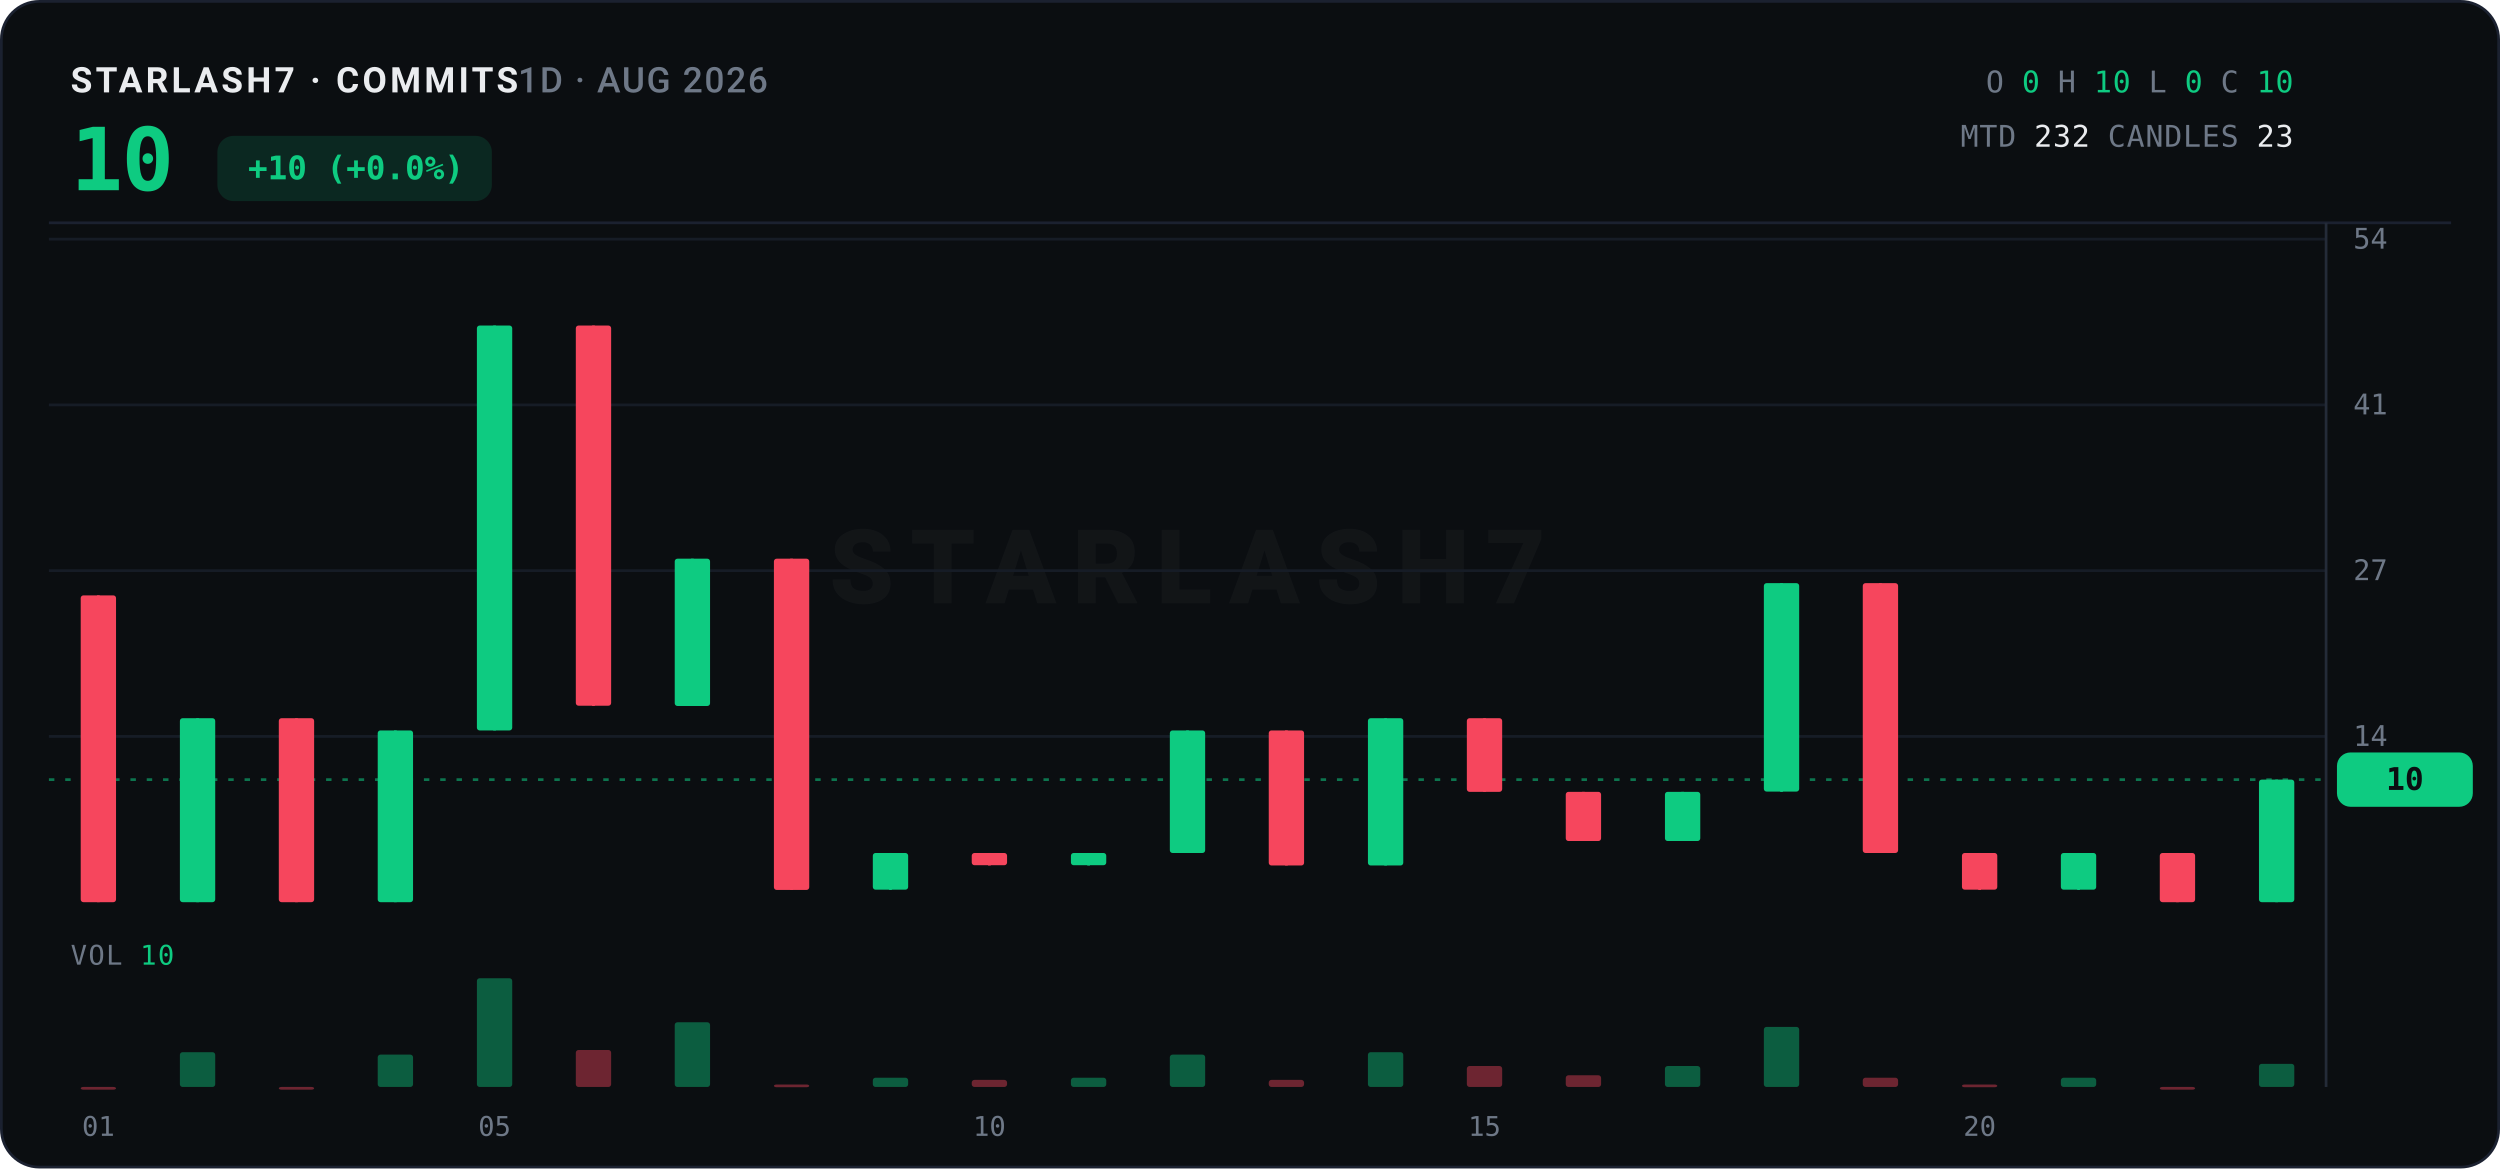
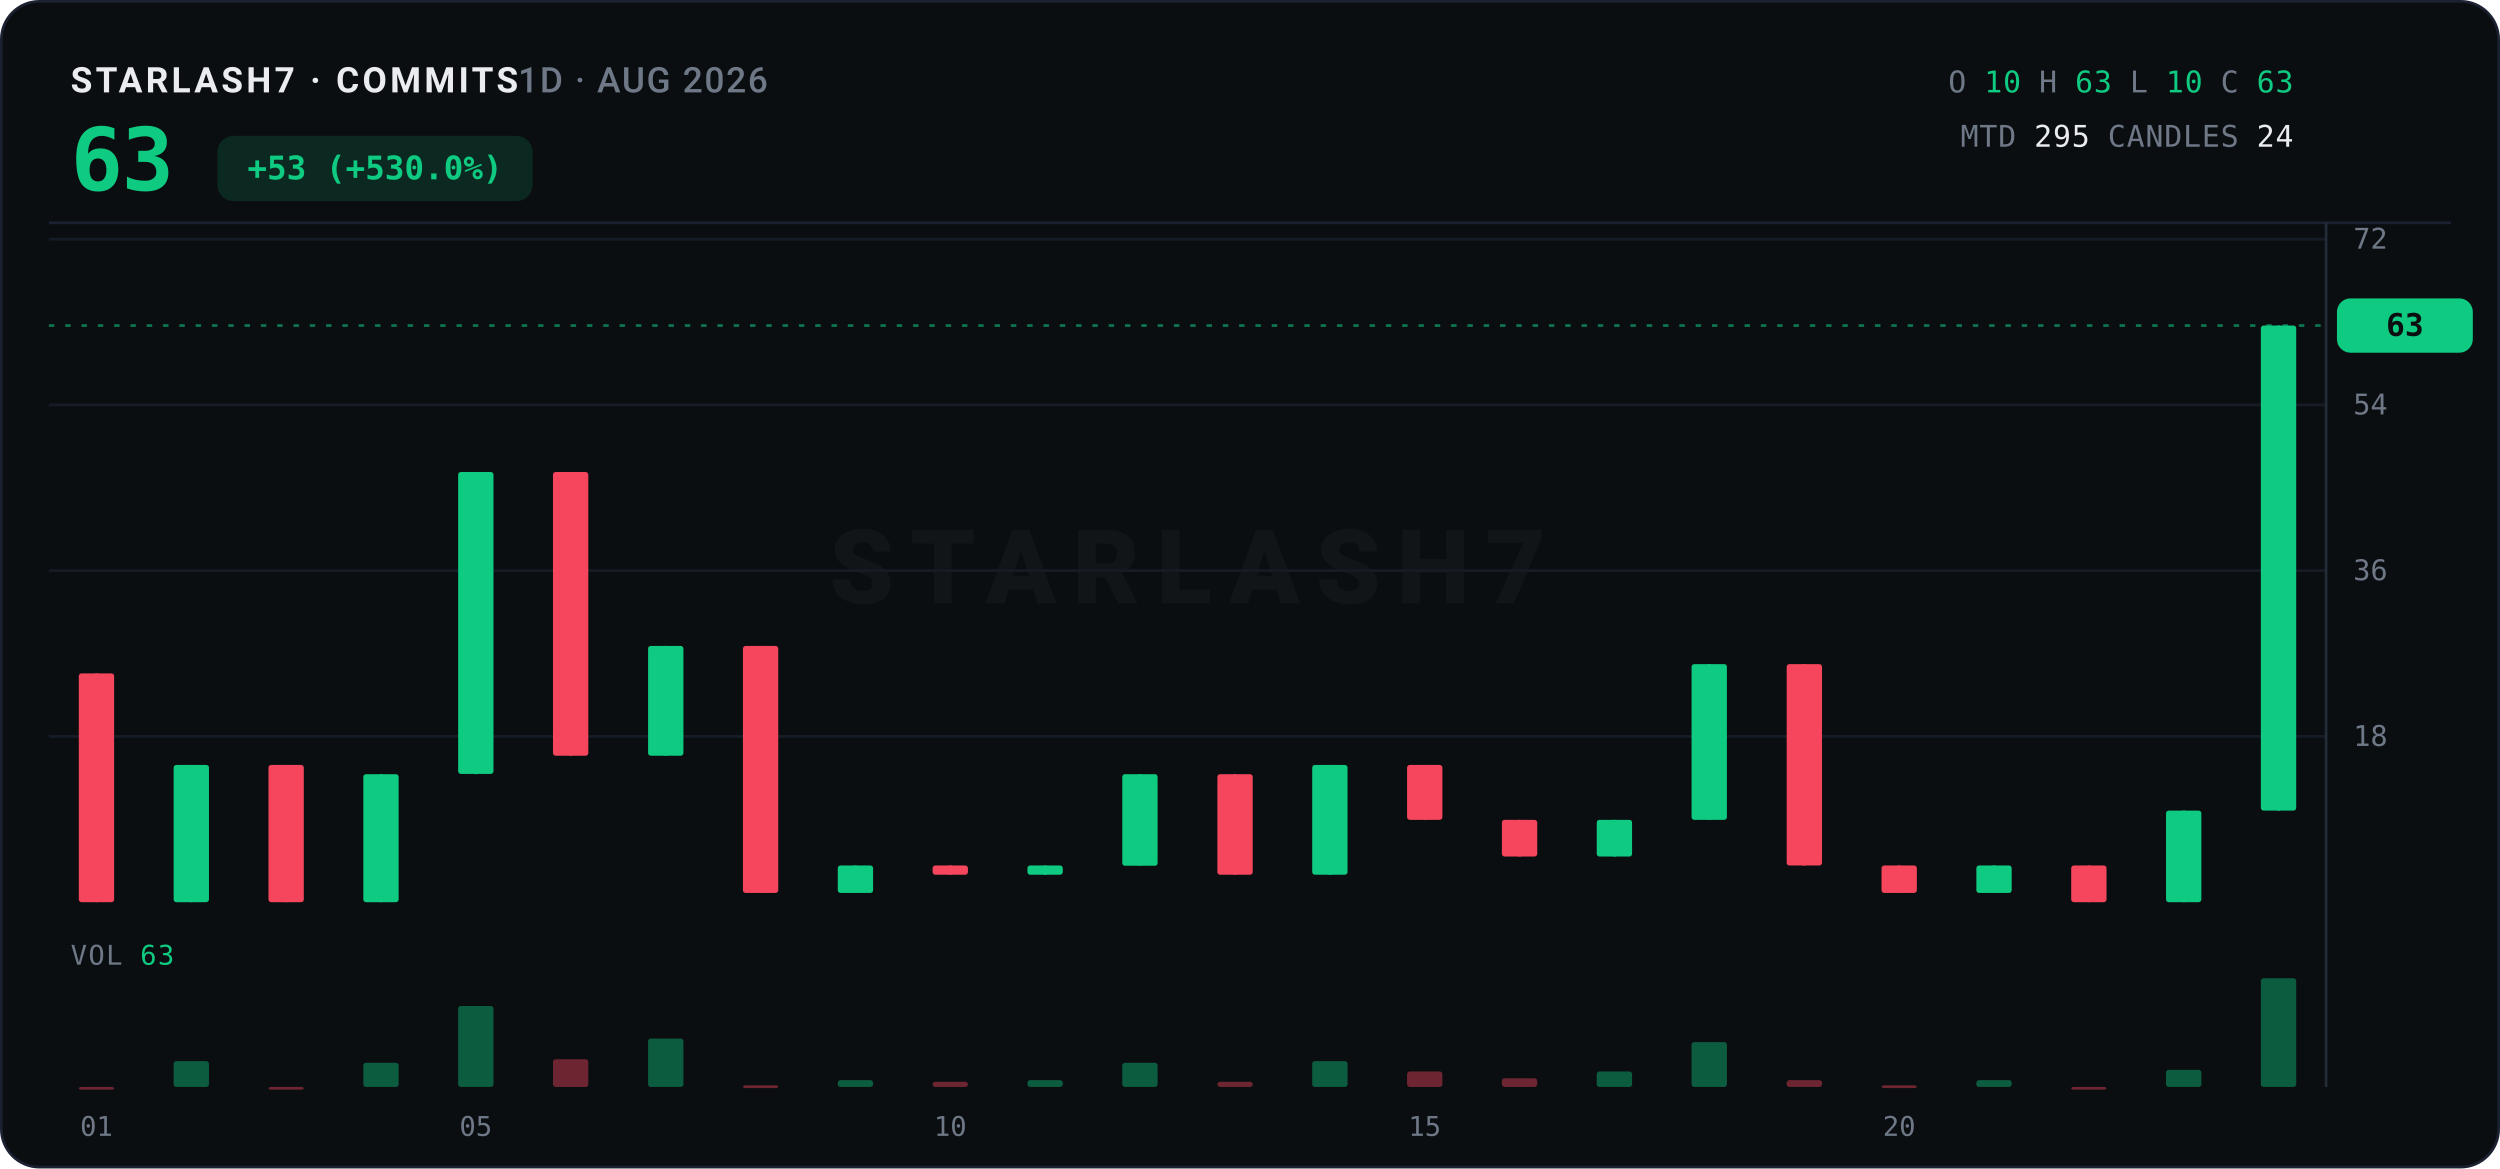
<svg xmlns="http://www.w3.org/2000/svg" width="920" height="430" viewBox="0 0 920 430">
  <rect x="0.5" y="0.5" width="919" height="429" rx="14" fill="#0B0E11" stroke="#1B2130" />
  <text x="26" y="34" font-family="ui-sans-serif,system-ui,-apple-system,'Segoe UI',Roboto,sans-serif" font-size="13" font-weight="700" letter-spacing="1.2" fill="#EAECEF">STARLASH7 · COMMITS<tspan fill="#6E7887" font-weight="500" letter-spacing="0.6">  1D · AUG 2026</tspan>
  </text>
-   <text x="26" y="70" font-family="ui-monospace,'SF Mono',SFMono-Regular,Menlo,Consolas,monospace" font-size="32" font-weight="800" fill="#0ECB81" letter-spacing="-0.5">10</text>
-   <rect x="80" y="50" width="101" height="24" rx="6" fill="#0ECB81" opacity="0.14" />
-   <text x="131" y="66" text-anchor="middle" font-family="ui-monospace,'SF Mono',SFMono-Regular,Menlo,Consolas,monospace" font-size="12" font-weight="700" fill="#0ECB81">+10 (+0.0%)</text>
+   <text x="26" y="70" font-family="ui-monospace,'SF Mono',SFMono-Regular,Menlo,Consolas,monospace" font-size="32" font-weight="800" fill="#0ECB81" letter-spacing="-0.5">63</text>
+   <rect x="80" y="50" width="116" height="24" rx="6" fill="#0ECB81" opacity="0.14" />
+   <text x="138" y="66" text-anchor="middle" font-family="ui-monospace,'SF Mono',SFMono-Regular,Menlo,Consolas,monospace" font-size="12" font-weight="700" fill="#0ECB81">+53 (+530.0%)</text>
  <text x="844" y="34" text-anchor="end" font-family="ui-monospace,'SF Mono',SFMono-Regular,Menlo,Consolas,monospace" font-size="11" letter-spacing="0.3">
    <tspan fill="#6E7887">O</tspan>
-     <tspan fill="#0ECB81">0</tspan>
+     <tspan fill="#0ECB81">10</tspan>
    <tspan fill="#6E7887">H</tspan>
+     <tspan fill="#0ECB81">63</tspan>
+     <tspan fill="#6E7887">L</tspan>
    <tspan fill="#0ECB81">10</tspan>
-     <tspan fill="#6E7887">L</tspan>
-     <tspan fill="#0ECB81">0</tspan>
    <tspan fill="#6E7887">C</tspan>
-     <tspan fill="#0ECB81">10</tspan>
+     <tspan fill="#0ECB81">63</tspan>
  </text>
  <text x="844" y="54" text-anchor="end" font-family="ui-monospace,'SF Mono',SFMono-Regular,Menlo,Consolas,monospace" font-size="11" letter-spacing="0.3">
    <tspan fill="#6E7887">MTD</tspan>
-     <tspan fill="#EAECEF">232</tspan>
+     <tspan fill="#EAECEF">295</tspan>
    <tspan fill="#6E7887">CANDLES</tspan>
-     <tspan fill="#EAECEF">23</tspan>
+     <tspan fill="#EAECEF">24</tspan>
  </text>
  <line x1="18" y1="82" x2="902" y2="82" stroke="#1B2130" stroke-width="1" />
  <text x="437.0" y="222.0" text-anchor="middle" font-family="ui-sans-serif,system-ui,-apple-system,'Segoe UI',Roboto,sans-serif" font-size="38" font-weight="800" letter-spacing="6" fill="#EAECEF" opacity="0.035">STARLASH7</text>
  <line x1="18" y1="271.0" x2="856" y2="271.0" stroke="#161C26" stroke-width="1" />
-   <text x="866" y="274.5" font-family="ui-monospace,'SF Mono',SFMono-Regular,Menlo,Consolas,monospace" font-size="10.5" fill="#6E7887">14</text>
+   <text x="866" y="274.5" font-family="ui-monospace,'SF Mono',SFMono-Regular,Menlo,Consolas,monospace" font-size="10.5" fill="#6E7887">18</text>
  <line x1="18" y1="210.0" x2="856" y2="210.0" stroke="#161C26" stroke-width="1" />
-   <text x="866" y="213.5" font-family="ui-monospace,'SF Mono',SFMono-Regular,Menlo,Consolas,monospace" font-size="10.5" fill="#6E7887">27</text>
+   <text x="866" y="213.5" font-family="ui-monospace,'SF Mono',SFMono-Regular,Menlo,Consolas,monospace" font-size="10.5" fill="#6E7887">36</text>
  <line x1="18" y1="149.0" x2="856" y2="149.0" stroke="#161C26" stroke-width="1" />
-   <text x="866" y="152.5" font-family="ui-monospace,'SF Mono',SFMono-Regular,Menlo,Consolas,monospace" font-size="10.5" fill="#6E7887">41</text>
+   <text x="866" y="152.5" font-family="ui-monospace,'SF Mono',SFMono-Regular,Menlo,Consolas,monospace" font-size="10.5" fill="#6E7887">54</text>
  <line x1="18" y1="88.0" x2="856" y2="88.0" stroke="#161C26" stroke-width="1" />
-   <text x="866" y="91.5" font-family="ui-monospace,'SF Mono',SFMono-Regular,Menlo,Consolas,monospace" font-size="10.5" fill="#6E7887">54</text>
+   <text x="866" y="91.5" font-family="ui-monospace,'SF Mono',SFMono-Regular,Menlo,Consolas,monospace" font-size="10.5" fill="#6E7887">72</text>
  <line x1="856" y1="82" x2="856" y2="400" stroke="#242B38" stroke-width="1" />
-   <line x1="18" y1="286.9" x2="856" y2="286.9" stroke="#0ECB81" stroke-width="1" stroke-dasharray="2 4" opacity="0.55" />
-   <rect x="860" y="276.9" width="50" height="20" rx="5" fill="#0ECB81" />
-   <text x="885.0" y="290.7" text-anchor="middle" font-family="ui-monospace,'SF Mono',SFMono-Regular,Menlo,Consolas,monospace" font-size="11.5" font-weight="800" fill="#0B0E11">10</text>
-   <line x1="36.2" y1="219.1" x2="36.2" y2="332.0" stroke="#F6465D" stroke-width="1" />
-   <rect x="29.7" y="219.1" width="13.0" height="112.9" rx="1" fill="#F6465D" />
-   <line x1="72.7" y1="264.3" x2="72.7" y2="332.0" stroke="#0ECB81" stroke-width="1" />
-   <rect x="66.2" y="264.3" width="13.0" height="67.7" rx="1" fill="#0ECB81" />
-   <line x1="109.1" y1="264.3" x2="109.1" y2="332.0" stroke="#F6465D" stroke-width="1" />
-   <rect x="102.6" y="264.3" width="13.0" height="67.7" rx="1" fill="#F6465D" />
-   <line x1="145.5" y1="268.8" x2="145.5" y2="332.0" stroke="#0ECB81" stroke-width="1" />
-   <rect x="139.0" y="268.8" width="13.0" height="63.2" rx="1" fill="#0ECB81" />
-   <line x1="182.0" y1="119.8" x2="182.0" y2="268.8" stroke="#0ECB81" stroke-width="1" />
-   <rect x="175.5" y="119.8" width="13.0" height="149.0" rx="1" fill="#0ECB81" />
-   <line x1="218.4" y1="119.8" x2="218.4" y2="259.8" stroke="#F6465D" stroke-width="1" />
-   <rect x="211.9" y="119.8" width="13.0" height="139.9" rx="1" fill="#F6465D" />
-   <line x1="254.8" y1="205.6" x2="254.8" y2="259.8" stroke="#0ECB81" stroke-width="1" />
-   <rect x="248.3" y="205.6" width="13.0" height="54.2" rx="1" fill="#0ECB81" />
-   <line x1="291.3" y1="205.6" x2="291.3" y2="327.5" stroke="#F6465D" stroke-width="1" />
-   <rect x="284.8" y="205.6" width="13.0" height="121.9" rx="1" fill="#F6465D" />
-   <line x1="327.7" y1="313.9" x2="327.7" y2="327.5" stroke="#0ECB81" stroke-width="1" />
-   <rect x="321.2" y="313.9" width="13.0" height="13.5" rx="1" fill="#0ECB81" />
-   <line x1="364.1" y1="313.9" x2="364.1" y2="318.5" stroke="#F6465D" stroke-width="1" />
-   <rect x="357.6" y="313.9" width="13.0" height="4.5" rx="1" fill="#F6465D" />
-   <line x1="400.6" y1="313.9" x2="400.6" y2="318.5" stroke="#0ECB81" stroke-width="1" />
-   <rect x="394.1" y="313.9" width="13.0" height="4.5" rx="1" fill="#0ECB81" />
-   <line x1="437.0" y1="268.8" x2="437.0" y2="313.9" stroke="#0ECB81" stroke-width="1" />
-   <rect x="430.5" y="268.8" width="13.0" height="45.1" rx="1" fill="#0ECB81" />
-   <line x1="473.4" y1="268.8" x2="473.4" y2="318.5" stroke="#F6465D" stroke-width="1" />
-   <rect x="466.9" y="268.8" width="13.0" height="49.7" rx="1" fill="#F6465D" />
-   <line x1="509.9" y1="264.3" x2="509.9" y2="318.5" stroke="#0ECB81" stroke-width="1" />
-   <rect x="503.4" y="264.3" width="13.0" height="54.2" rx="1" fill="#0ECB81" />
-   <line x1="546.3" y1="264.3" x2="546.3" y2="291.4" stroke="#F6465D" stroke-width="1" />
-   <rect x="539.8" y="264.3" width="13.0" height="27.1" rx="1" fill="#F6465D" />
-   <line x1="582.7" y1="291.4" x2="582.7" y2="309.4" stroke="#F6465D" stroke-width="1" />
-   <rect x="576.2" y="291.4" width="13.0" height="18.1" rx="1" fill="#F6465D" />
-   <line x1="619.2" y1="291.4" x2="619.2" y2="309.4" stroke="#0ECB81" stroke-width="1" />
-   <rect x="612.7" y="291.4" width="13.0" height="18.1" rx="1" fill="#0ECB81" />
-   <line x1="655.6" y1="214.6" x2="655.6" y2="291.4" stroke="#0ECB81" stroke-width="1" />
-   <rect x="649.1" y="214.6" width="13.0" height="76.7" rx="1" fill="#0ECB81" />
-   <line x1="692.0" y1="214.6" x2="692.0" y2="313.9" stroke="#F6465D" stroke-width="1" />
-   <rect x="685.5" y="214.6" width="13.0" height="99.3" rx="1" fill="#F6465D" />
-   <line x1="728.5" y1="313.9" x2="728.5" y2="327.5" stroke="#F6465D" stroke-width="1" />
-   <rect x="722.0" y="313.9" width="13.0" height="13.5" rx="1" fill="#F6465D" />
-   <line x1="764.9" y1="313.9" x2="764.9" y2="327.5" stroke="#0ECB81" stroke-width="1" />
-   <rect x="758.4" y="313.9" width="13.0" height="13.5" rx="1" fill="#0ECB81" />
-   <line x1="801.3" y1="313.9" x2="801.3" y2="332.0" stroke="#F6465D" stroke-width="1" />
-   <rect x="794.8" y="313.9" width="13.0" height="18.1" rx="1" fill="#F6465D" />
-   <line x1="837.8" y1="286.9" x2="837.8" y2="332.0" stroke="#0ECB81" stroke-width="1" />
-   <rect x="831.3" y="286.9" width="13.0" height="45.1" rx="1" fill="#0ECB81" />
-   <text x="26" y="355" font-family="ui-monospace,'SF Mono',SFMono-Regular,Menlo,Consolas,monospace" font-size="10" letter-spacing="0.5" fill="#6E7887">VOL <tspan fill="#0ECB81">10</tspan>
+   <line x1="18" y1="119.8" x2="856" y2="119.8" stroke="#0ECB81" stroke-width="1" stroke-dasharray="2 4" opacity="0.55" />
+   <rect x="860" y="109.8" width="50" height="20" rx="5" fill="#0ECB81" />
+   <text x="885.0" y="123.6" text-anchor="middle" font-family="ui-monospace,'SF Mono',SFMono-Regular,Menlo,Consolas,monospace" font-size="11.5" font-weight="800" fill="#0B0E11">63</text>
+   <line x1="35.5" y1="247.8" x2="35.5" y2="332.0" stroke="#F6465D" stroke-width="1" />
+   <rect x="29.0" y="247.8" width="13.0" height="84.2" rx="1" fill="#F6465D" />
+   <line x1="70.4" y1="281.5" x2="70.4" y2="332.0" stroke="#0ECB81" stroke-width="1" />
+   <rect x="63.9" y="281.5" width="13.0" height="50.5" rx="1" fill="#0ECB81" />
+   <line x1="105.3" y1="281.5" x2="105.3" y2="332.0" stroke="#F6465D" stroke-width="1" />
+   <rect x="98.8" y="281.5" width="13.0" height="50.5" rx="1" fill="#F6465D" />
+   <line x1="140.2" y1="284.9" x2="140.2" y2="332.0" stroke="#0ECB81" stroke-width="1" />
+   <rect x="133.7" y="284.9" width="13.0" height="47.1" rx="1" fill="#0ECB81" />
+   <line x1="175.1" y1="173.7" x2="175.1" y2="284.9" stroke="#0ECB81" stroke-width="1" />
+   <rect x="168.6" y="173.7" width="13.0" height="111.1" rx="1" fill="#0ECB81" />
+   <line x1="210.0" y1="173.7" x2="210.0" y2="278.1" stroke="#F6465D" stroke-width="1" />
+   <rect x="203.5" y="173.7" width="13.0" height="104.4" rx="1" fill="#F6465D" />
+   <line x1="245.0" y1="237.7" x2="245.0" y2="278.1" stroke="#0ECB81" stroke-width="1" />
+   <rect x="238.5" y="237.7" width="13.0" height="40.4" rx="1" fill="#0ECB81" />
+   <line x1="279.9" y1="237.7" x2="279.9" y2="328.6" stroke="#F6465D" stroke-width="1" />
+   <rect x="273.4" y="237.7" width="13.0" height="90.9" rx="1" fill="#F6465D" />
+   <line x1="314.8" y1="318.5" x2="314.8" y2="328.6" stroke="#0ECB81" stroke-width="1" />
+   <rect x="308.3" y="318.5" width="13.0" height="10.1" rx="1" fill="#0ECB81" />
+   <line x1="349.7" y1="318.5" x2="349.7" y2="321.9" stroke="#F6465D" stroke-width="1" />
+   <rect x="343.2" y="318.5" width="13.0" height="3.4" rx="1" fill="#F6465D" />
+   <line x1="384.6" y1="318.5" x2="384.6" y2="321.9" stroke="#0ECB81" stroke-width="1" />
+   <rect x="378.1" y="318.5" width="13.0" height="3.4" rx="1" fill="#0ECB81" />
+   <line x1="419.5" y1="284.9" x2="419.5" y2="318.5" stroke="#0ECB81" stroke-width="1" />
+   <rect x="413.0" y="284.9" width="13.0" height="33.7" rx="1" fill="#0ECB81" />
+   <line x1="454.5" y1="284.9" x2="454.5" y2="321.9" stroke="#F6465D" stroke-width="1" />
+   <rect x="448.0" y="284.9" width="13.0" height="37.0" rx="1" fill="#F6465D" />
+   <line x1="489.4" y1="281.5" x2="489.4" y2="321.9" stroke="#0ECB81" stroke-width="1" />
+   <rect x="482.9" y="281.5" width="13.0" height="40.4" rx="1" fill="#0ECB81" />
+   <line x1="524.3" y1="281.5" x2="524.3" y2="301.7" stroke="#F6465D" stroke-width="1" />
+   <rect x="517.8" y="281.5" width="13.0" height="20.2" rx="1" fill="#F6465D" />
+   <line x1="559.2" y1="301.7" x2="559.2" y2="315.2" stroke="#F6465D" stroke-width="1" />
+   <rect x="552.7" y="301.7" width="13.0" height="13.5" rx="1" fill="#F6465D" />
+   <line x1="594.1" y1="301.7" x2="594.1" y2="315.2" stroke="#0ECB81" stroke-width="1" />
+   <rect x="587.6" y="301.7" width="13.0" height="13.5" rx="1" fill="#0ECB81" />
+   <line x1="629.0" y1="244.4" x2="629.0" y2="301.7" stroke="#0ECB81" stroke-width="1" />
+   <rect x="622.5" y="244.4" width="13.0" height="57.3" rx="1" fill="#0ECB81" />
+   <line x1="664.0" y1="244.4" x2="664.0" y2="318.5" stroke="#F6465D" stroke-width="1" />
+   <rect x="657.5" y="244.4" width="13.0" height="74.1" rx="1" fill="#F6465D" />
+   <line x1="698.9" y1="318.5" x2="698.9" y2="328.6" stroke="#F6465D" stroke-width="1" />
+   <rect x="692.4" y="318.5" width="13.0" height="10.1" rx="1" fill="#F6465D" />
+   <line x1="733.8" y1="318.5" x2="733.8" y2="328.6" stroke="#0ECB81" stroke-width="1" />
+   <rect x="727.3" y="318.5" width="13.0" height="10.1" rx="1" fill="#0ECB81" />
+   <line x1="768.7" y1="318.5" x2="768.7" y2="332.0" stroke="#F6465D" stroke-width="1" />
+   <rect x="762.2" y="318.5" width="13.0" height="13.5" rx="1" fill="#F6465D" />
+   <line x1="803.6" y1="298.3" x2="803.6" y2="332.0" stroke="#0ECB81" stroke-width="1" />
+   <rect x="797.1" y="298.3" width="13.0" height="33.7" rx="1" fill="#0ECB81" />
+   <line x1="838.5" y1="119.8" x2="838.5" y2="298.3" stroke="#0ECB81" stroke-width="1" />
+   <rect x="832.0" y="119.8" width="13.0" height="178.5" rx="1" fill="#0ECB81" />
+   <text x="26" y="355" font-family="ui-monospace,'SF Mono',SFMono-Regular,Menlo,Consolas,monospace" font-size="10" letter-spacing="0.5" fill="#6E7887">VOL <tspan fill="#0ECB81">63</tspan>
  </text>
-   <rect x="29.7" y="400.0" width="13.0" height="1.0" rx="1" fill="#F6465D" opacity="0.42" />
-   <rect x="66.2" y="387.2" width="13.0" height="12.8" rx="1" fill="#0ECB81" opacity="0.42" />
-   <rect x="102.6" y="400.0" width="13.0" height="1.0" rx="1" fill="#F6465D" opacity="0.42" />
-   <rect x="139.0" y="388.1" width="13.0" height="11.9" rx="1" fill="#0ECB81" opacity="0.42" />
-   <rect x="175.5" y="360.0" width="13.0" height="40.0" rx="1" fill="#0ECB81" opacity="0.42" />
-   <rect x="211.9" y="386.4" width="13.0" height="13.6" rx="1" fill="#F6465D" opacity="0.42" />
-   <rect x="248.3" y="376.2" width="13.0" height="23.8" rx="1" fill="#0ECB81" opacity="0.42" />
-   <rect x="284.8" y="399.1" width="13.0" height="1.0" rx="1" fill="#F6465D" opacity="0.42" />
-   <rect x="321.2" y="396.6" width="13.0" height="3.4" rx="1" fill="#0ECB81" opacity="0.42" />
-   <rect x="357.6" y="397.4" width="13.0" height="2.6" rx="1" fill="#F6465D" opacity="0.42" />
-   <rect x="394.1" y="396.6" width="13.0" height="3.4" rx="1" fill="#0ECB81" opacity="0.42" />
-   <rect x="430.5" y="388.1" width="13.0" height="11.9" rx="1" fill="#0ECB81" opacity="0.42" />
-   <rect x="466.9" y="397.4" width="13.0" height="2.6" rx="1" fill="#F6465D" opacity="0.42" />
-   <rect x="503.4" y="387.2" width="13.0" height="12.8" rx="1" fill="#0ECB81" opacity="0.42" />
-   <rect x="539.8" y="392.3" width="13.0" height="7.7" rx="1" fill="#F6465D" opacity="0.42" />
-   <rect x="576.2" y="395.7" width="13.0" height="4.3" rx="1" fill="#F6465D" opacity="0.42" />
-   <rect x="612.7" y="392.3" width="13.0" height="7.7" rx="1" fill="#0ECB81" opacity="0.42" />
-   <rect x="649.1" y="377.9" width="13.0" height="22.1" rx="1" fill="#0ECB81" opacity="0.42" />
-   <rect x="685.5" y="396.6" width="13.0" height="3.4" rx="1" fill="#F6465D" opacity="0.42" />
-   <rect x="722.0" y="399.1" width="13.0" height="1.0" rx="1" fill="#F6465D" opacity="0.42" />
-   <rect x="758.4" y="396.6" width="13.0" height="3.4" rx="1" fill="#0ECB81" opacity="0.42" />
-   <rect x="794.8" y="400.0" width="13.0" height="1.0" rx="1" fill="#F6465D" opacity="0.42" />
-   <rect x="831.3" y="391.5" width="13.0" height="8.5" rx="1" fill="#0ECB81" opacity="0.42" />
-   <text x="36.2" y="418" text-anchor="middle" font-family="ui-monospace,'SF Mono',SFMono-Regular,Menlo,Consolas,monospace" font-size="10" fill="#6E7887">01</text>
-   <text x="182.0" y="418" text-anchor="middle" font-family="ui-monospace,'SF Mono',SFMono-Regular,Menlo,Consolas,monospace" font-size="10" fill="#6E7887">05</text>
-   <text x="364.1" y="418" text-anchor="middle" font-family="ui-monospace,'SF Mono',SFMono-Regular,Menlo,Consolas,monospace" font-size="10" fill="#6E7887">10</text>
-   <text x="546.3" y="418" text-anchor="middle" font-family="ui-monospace,'SF Mono',SFMono-Regular,Menlo,Consolas,monospace" font-size="10" fill="#6E7887">15</text>
-   <text x="728.5" y="418" text-anchor="middle" font-family="ui-monospace,'SF Mono',SFMono-Regular,Menlo,Consolas,monospace" font-size="10" fill="#6E7887">20</text>
+   <rect x="29.0" y="400.0" width="13.0" height="1.0" rx="1" fill="#F6465D" opacity="0.42" />
+   <rect x="63.9" y="390.5" width="13.0" height="9.5" rx="1" fill="#0ECB81" opacity="0.42" />
+   <rect x="98.8" y="400.0" width="13.0" height="1.0" rx="1" fill="#F6465D" opacity="0.42" />
+   <rect x="133.7" y="391.1" width="13.0" height="8.9" rx="1" fill="#0ECB81" opacity="0.42" />
+   <rect x="168.6" y="370.2" width="13.0" height="29.8" rx="1" fill="#0ECB81" opacity="0.42" />
+   <rect x="203.5" y="389.8" width="13.0" height="10.2" rx="1" fill="#F6465D" opacity="0.42" />
+   <rect x="238.5" y="382.2" width="13.0" height="17.8" rx="1" fill="#0ECB81" opacity="0.42" />
+   <rect x="273.4" y="399.4" width="13.0" height="1.0" rx="1" fill="#F6465D" opacity="0.42" />
+   <rect x="308.3" y="397.5" width="13.0" height="2.5" rx="1" fill="#0ECB81" opacity="0.42" />
+   <rect x="343.2" y="398.1" width="13.0" height="1.9" rx="1" fill="#F6465D" opacity="0.42" />
+   <rect x="378.1" y="397.5" width="13.0" height="2.5" rx="1" fill="#0ECB81" opacity="0.42" />
+   <rect x="413.0" y="391.1" width="13.0" height="8.9" rx="1" fill="#0ECB81" opacity="0.42" />
+   <rect x="448.0" y="398.1" width="13.0" height="1.9" rx="1" fill="#F6465D" opacity="0.42" />
+   <rect x="482.9" y="390.5" width="13.0" height="9.5" rx="1" fill="#0ECB81" opacity="0.42" />
+   <rect x="517.8" y="394.3" width="13.0" height="5.7" rx="1" fill="#F6465D" opacity="0.42" />
+   <rect x="552.7" y="396.8" width="13.0" height="3.2" rx="1" fill="#F6465D" opacity="0.42" />
+   <rect x="587.6" y="394.3" width="13.0" height="5.7" rx="1" fill="#0ECB81" opacity="0.42" />
+   <rect x="622.5" y="383.5" width="13.0" height="16.5" rx="1" fill="#0ECB81" opacity="0.42" />
+   <rect x="657.5" y="397.5" width="13.0" height="2.5" rx="1" fill="#F6465D" opacity="0.42" />
+   <rect x="692.4" y="399.4" width="13.0" height="1.0" rx="1" fill="#F6465D" opacity="0.42" />
+   <rect x="727.3" y="397.5" width="13.0" height="2.5" rx="1" fill="#0ECB81" opacity="0.42" />
+   <rect x="762.2" y="400.0" width="13.0" height="1.0" rx="1" fill="#F6465D" opacity="0.42" />
+   <rect x="797.1" y="393.7" width="13.0" height="6.3" rx="1" fill="#0ECB81" opacity="0.42" />
+   <rect x="832.0" y="360.0" width="13.0" height="40.0" rx="1" fill="#0ECB81" opacity="0.42" />
+   <text x="35.5" y="418" text-anchor="middle" font-family="ui-monospace,'SF Mono',SFMono-Regular,Menlo,Consolas,monospace" font-size="10" fill="#6E7887">01</text>
+   <text x="175.1" y="418" text-anchor="middle" font-family="ui-monospace,'SF Mono',SFMono-Regular,Menlo,Consolas,monospace" font-size="10" fill="#6E7887">05</text>
+   <text x="349.7" y="418" text-anchor="middle" font-family="ui-monospace,'SF Mono',SFMono-Regular,Menlo,Consolas,monospace" font-size="10" fill="#6E7887">10</text>
+   <text x="524.3" y="418" text-anchor="middle" font-family="ui-monospace,'SF Mono',SFMono-Regular,Menlo,Consolas,monospace" font-size="10" fill="#6E7887">15</text>
+   <text x="698.9" y="418" text-anchor="middle" font-family="ui-monospace,'SF Mono',SFMono-Regular,Menlo,Consolas,monospace" font-size="10" fill="#6E7887">20</text>
</svg>
